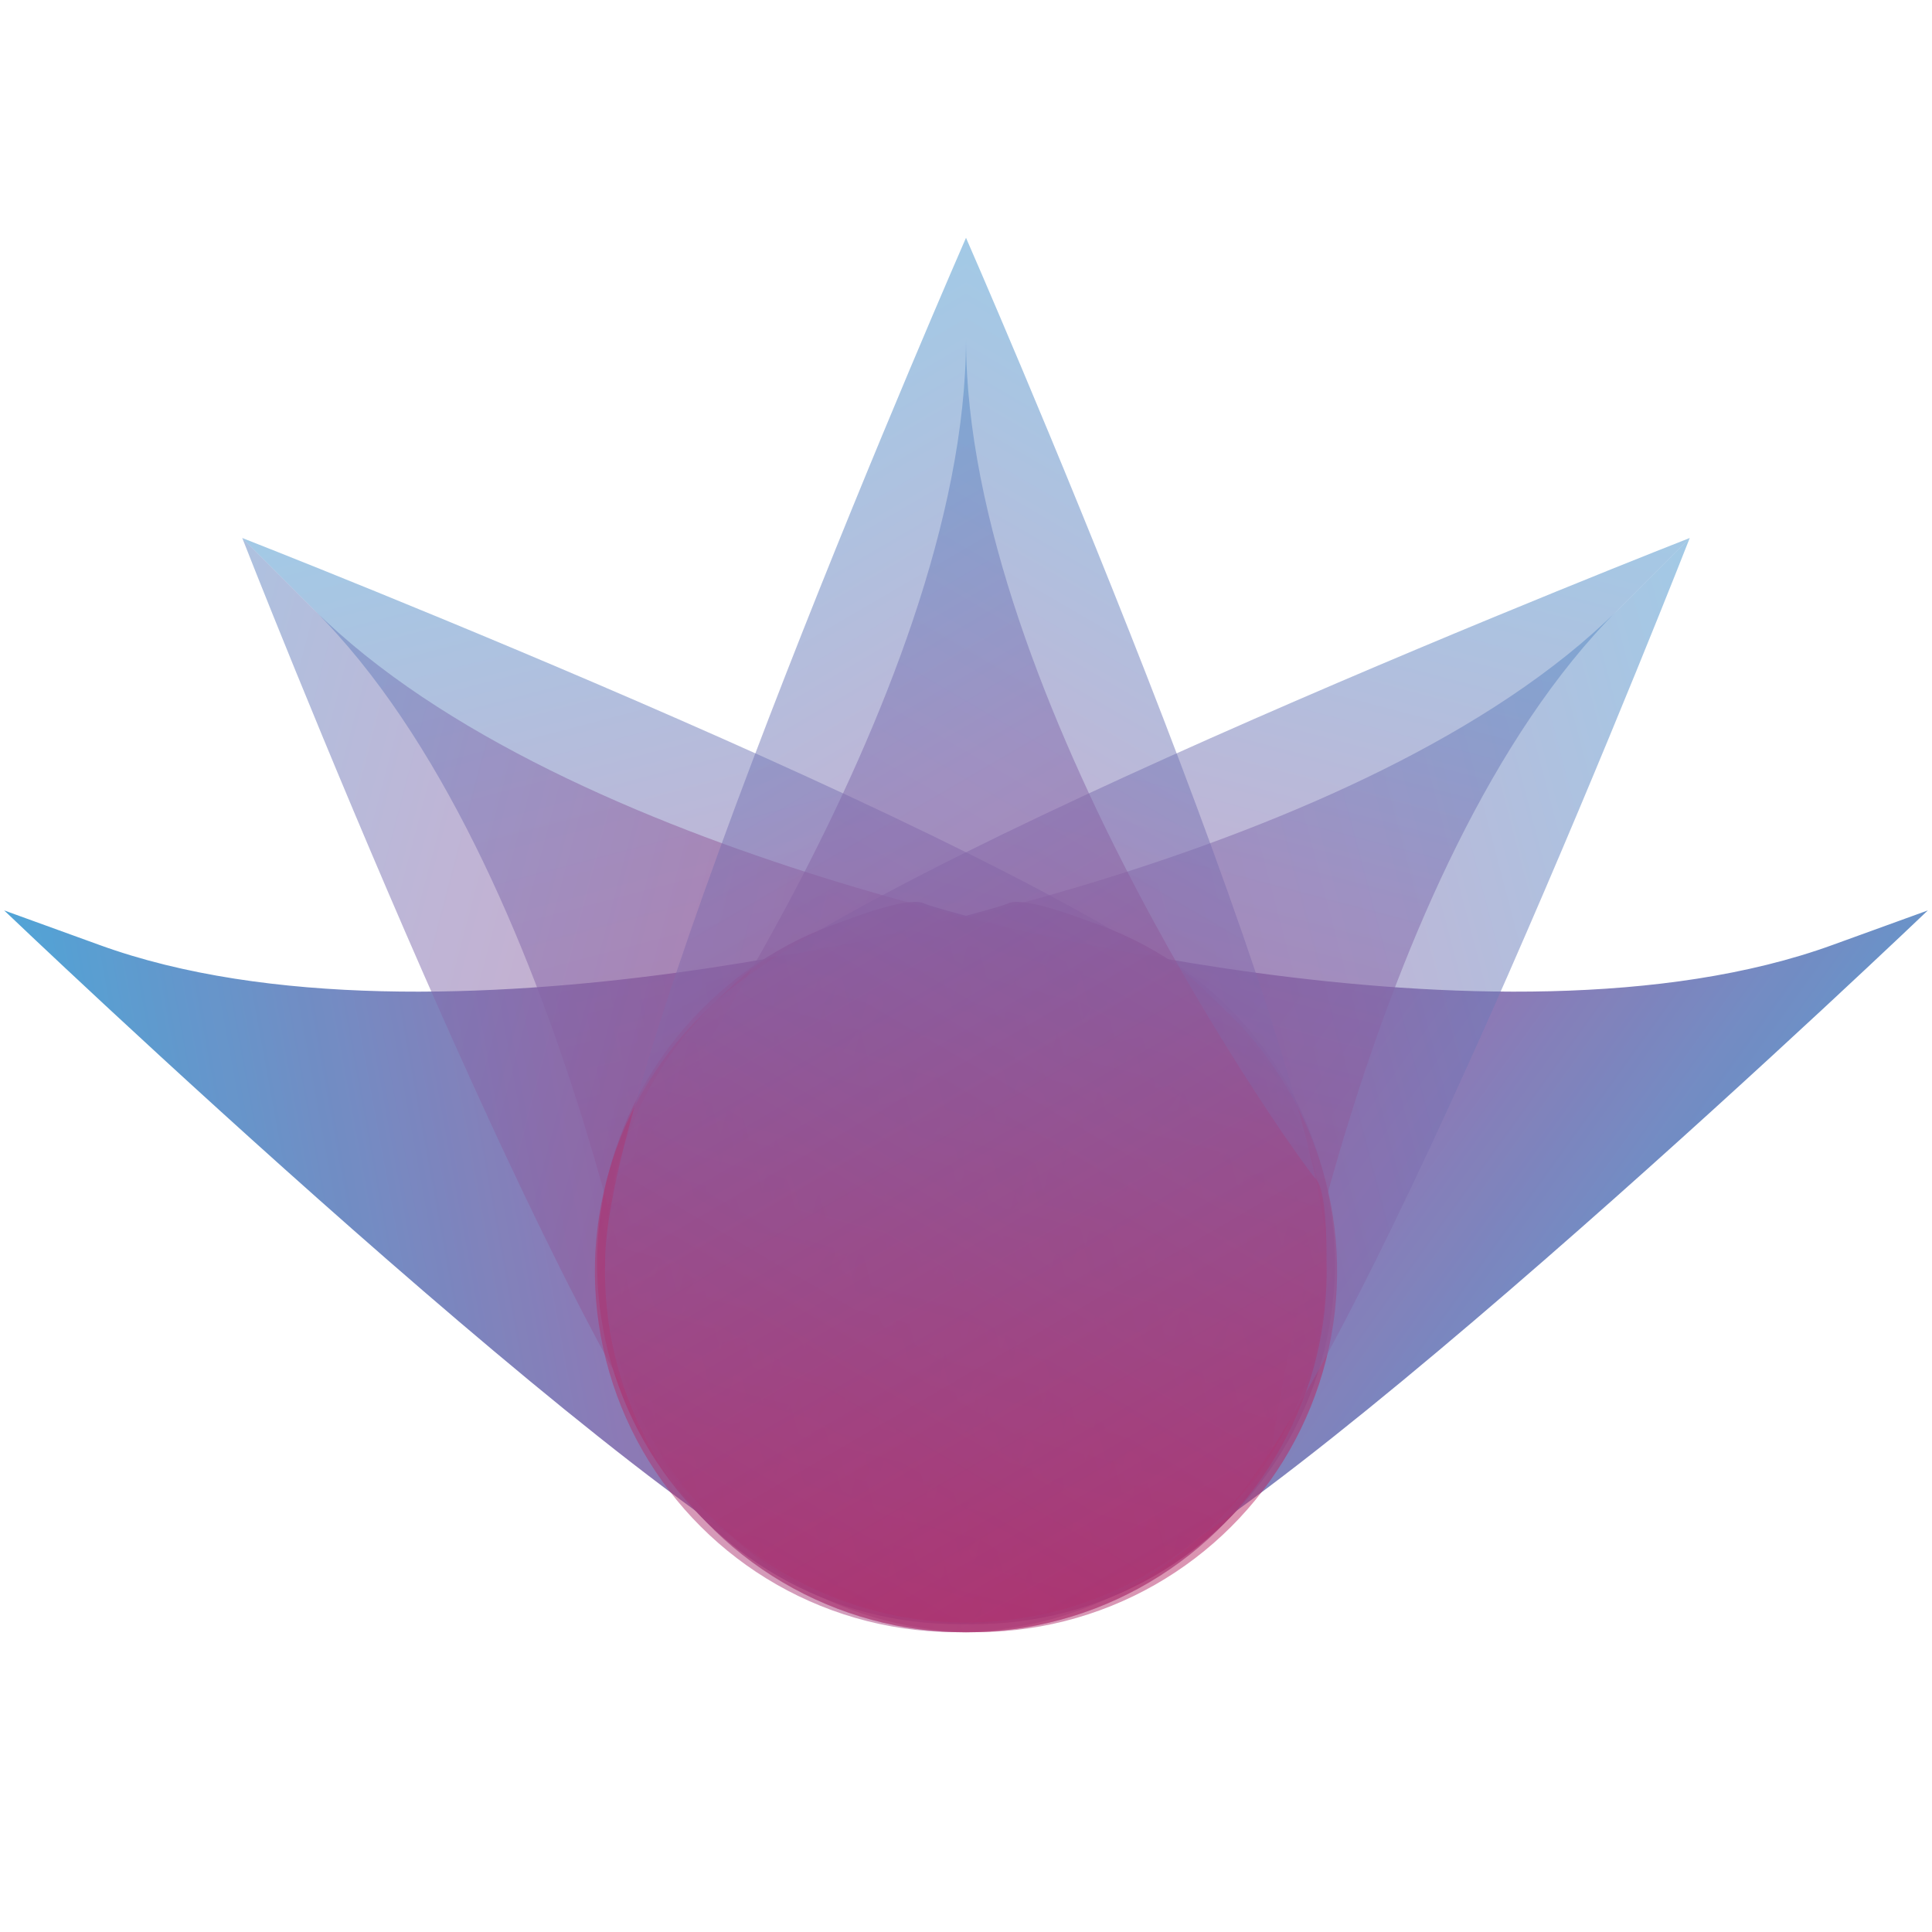
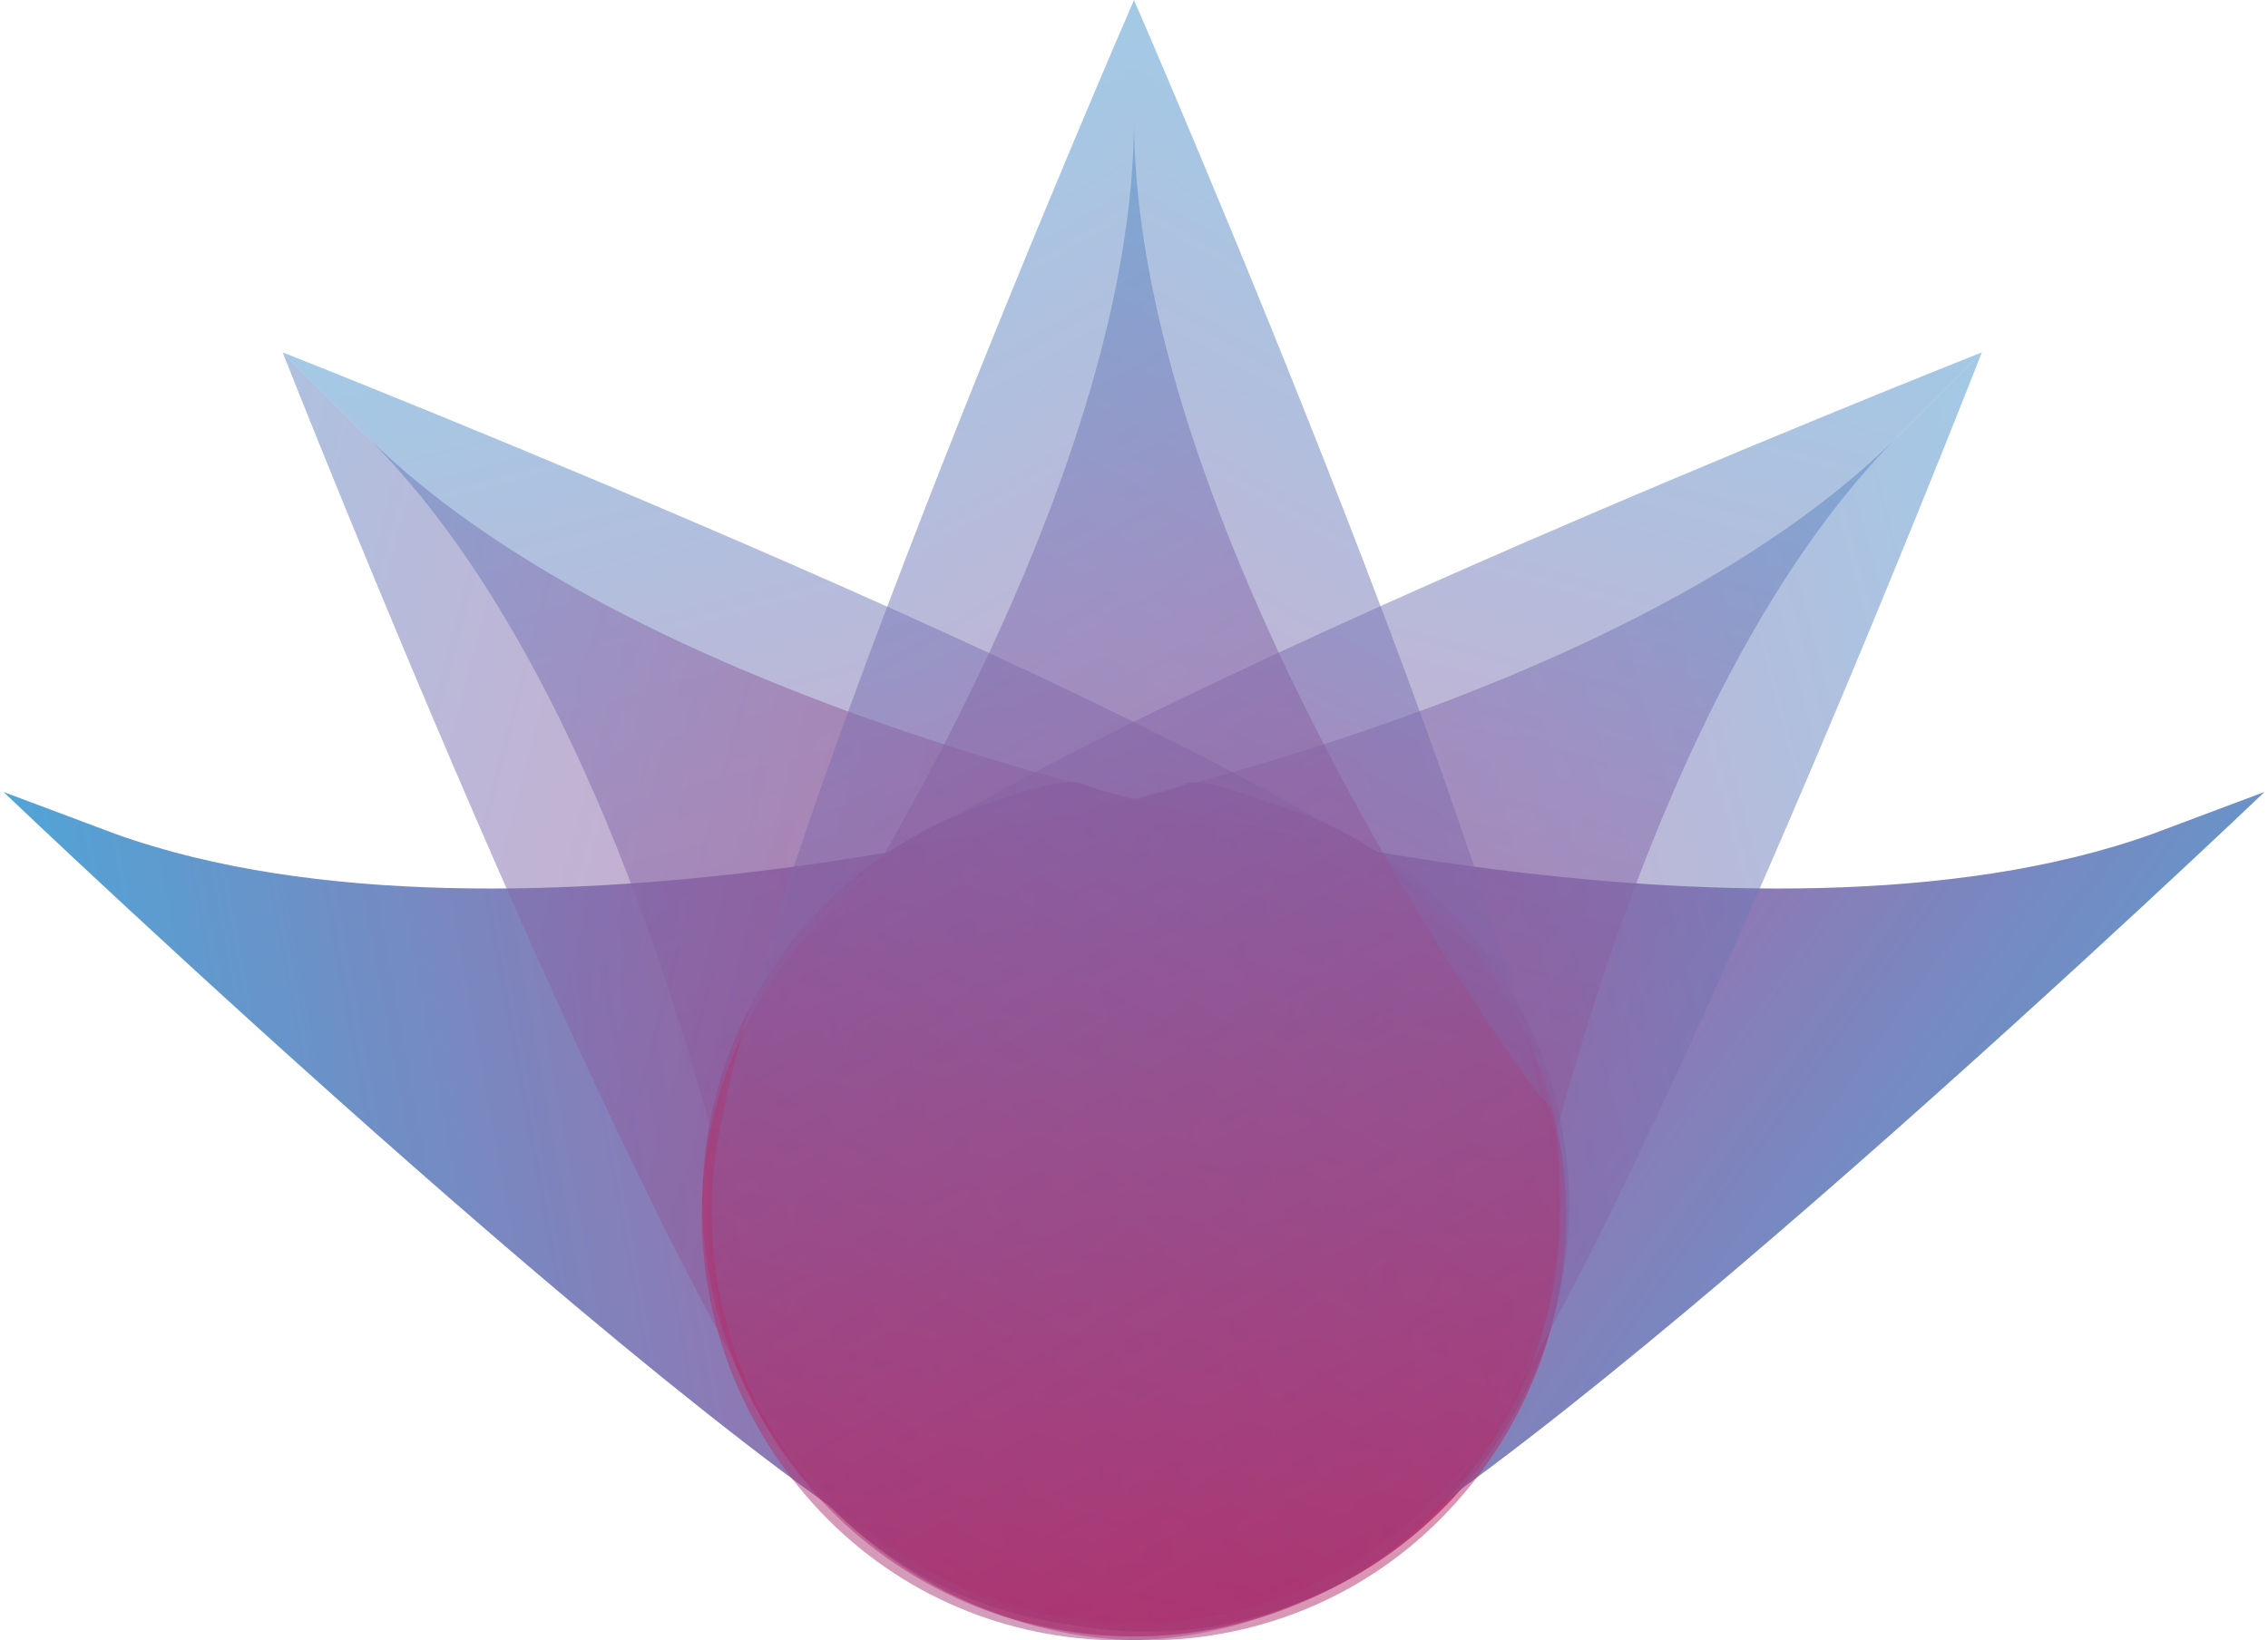
- <svg xmlns="http://www.w3.org/2000/svg" xmlns:xlink="http://www.w3.org/1999/xlink" id="Layer_1" data-name="Layer 1" viewBox="0 0 65 65">
-   <defs>
-     <style>.cls-1,.cls-2{opacity:0.9;}.cls-1{fill:url(#linear-gradient);}.cls-2{fill:url(#linear-gradient-2);}.cls-3,.cls-4,.cls-5,.cls-6,.cls-7,.cls-8{opacity:0.5;}.cls-3{fill:url(#linear-gradient-3);}.cls-4{fill:url(#linear-gradient-4);}.cls-5{fill:url(#linear-gradient-5);}.cls-6{fill:url(#linear-gradient-6);}.cls-7{fill:url(#linear-gradient-7);}.cls-8{fill:url(#linear-gradient-8);}</style>
-     <linearGradient id="linear-gradient" x1="1384.54" y1="-929.11" x2="1414.54" y2="-980.51" gradientTransform="matrix(-0.34, 0.94, 0.94, 0.34, 1399.16, -947.15)" gradientUnits="userSpaceOnUse">
-       <stop offset="0" stop-color="#bf1e58" />
-       <stop offset="0.59" stop-color="#806bad" />
-       <stop offset="1" stop-color="#24ade0" />
-     </linearGradient>
-     <linearGradient id="linear-gradient-2" x1="752.51" y1="723.77" x2="801.68" y2="690.24" gradientTransform="translate(438.95 -934.03) rotate(70)" xlink:href="#linear-gradient" />
-     <linearGradient id="linear-gradient-3" x1="134.55" y1="-672.38" x2="164.55" y2="-723.78" gradientTransform="translate(415.58 633.85) rotate(-45)" xlink:href="#linear-gradient" />
-     <linearGradient id="linear-gradient-4" x1="1674.7" y1="-684.64" x2="1704.69" y2="-736.04" gradientTransform="matrix(-0.71, 0.71, 0.71, 0.71, 1721.62, -654.85)" xlink:href="#linear-gradient" />
-     <linearGradient id="linear-gradient-5" x1="422.56" y1="621.72" x2="452.55" y2="570.32" gradientTransform="translate(152.51 -693.19) rotate(45)" xlink:href="#linear-gradient" />
-     <linearGradient id="linear-gradient-6" x1="1386.69" y1="609.46" x2="1416.69" y2="558.06" gradientTransform="matrix(-0.71, -0.71, -0.71, 0.71, 1441.21, 612.85)" xlink:href="#linear-gradient" />
-     <linearGradient id="linear-gradient-7" x1="10.54" y1="34.32" x2="40.53" y2="-17.08" gradientTransform="translate(9.21 24.81)" xlink:href="#linear-gradient" />
-     <linearGradient id="linear-gradient-8" x1="1798.71" y1="22.06" x2="1828.71" y2="-29.35" gradientTransform="matrix(-1, 0, 0, 1, 1843.97, 37.08)" xlink:href="#linear-gradient" />
-   </defs>
-   <path class="cls-1" d="M.14,30.63l3.2,1.16c11.35,4.13,30.09-1.15,30.56-1.39s2.09.35,2.75.6a12.14,12.14,0,1,1-8.3,22.81C22,51.52.14,30.63.14,30.63Z" />
-   <path class="cls-2" d="M64.86,30.63l-3.2,1.16c-11.35,4.13-30.09-1.15-30.56-1.39s-2.09.35-2.75.6a12.14,12.14,0,1,0,8.3,22.81C43,51.52,64.86,30.63,64.86,30.63Z" />
-   <path class="cls-3" d="M8.15,18.1l2.4,2.4C19.1,29,22.23,48.26,22.21,48.78s1.2,1.74,1.7,2.25A12.14,12.14,0,1,0,41.08,33.86C36.34,29.12,8.15,18.1,8.15,18.1Z" />
-   <path class="cls-4" d="M8.15,18.1l2.4,2.4C19.1,29,38.31,32.18,38.84,32.16s1.74,1.2,2.25,1.7A12.14,12.14,0,1,1,23.92,51C19.18,46.29,8.15,18.1,8.15,18.1Z" />
-   <path class="cls-5" d="M56.85,18.1l-2.4,2.4C45.9,29,26.69,32.18,26.16,32.16s-1.74,1.2-2.25,1.7A12.14,12.14,0,1,0,41.08,51C45.82,46.29,56.85,18.1,56.85,18.1Z" />
-   <path class="cls-6" d="M56.85,18.1l-2.4,2.4C45.9,29,42.77,48.26,42.79,48.78s-1.2,1.74-1.7,2.25A12.14,12.14,0,1,1,23.92,33.86C28.66,29.12,56.85,18.1,56.85,18.1Z" />
-   <path class="cls-7" d="M32.5,8v3.4c0,12.07-11.37,27.88-11.75,28.24s-.38,2.08-.38,2.79a12.14,12.14,0,1,0,24.27,0C44.64,35.74,32.5,8,32.5,8Z" />
-   <path class="cls-8" d="M32.5,8v3.4c0,12.07,11.37,27.88,11.75,28.24s.38,2.08.38,2.79a12.14,12.14,0,1,1-24.27,0C20.36,35.74,32.5,8,32.5,8Z" />
+ <svg xmlns="http://www.w3.org/2000/svg" version="1.1" id="Layer_1" x="0px" y="0px" viewBox="0 0 65 47" style="enable-background:new 0 0 65 47;" xml:space="preserve">
+   <style type="text/css">
+ 	.st0{opacity:0.9;fill:url(#SVGID_1_);enable-background:new    ;}
+ 	.st1{opacity:0.9;fill:url(#SVGID_2_);enable-background:new    ;}
+ 	.st2{opacity:0.5;fill:url(#SVGID_3_);enable-background:new    ;}
+ 	.st3{opacity:0.5;fill:url(#SVGID_4_);enable-background:new    ;}
+ 	.st4{opacity:0.5;fill:url(#SVGID_5_);enable-background:new    ;}
+ 	.st5{opacity:0.5;fill:url(#SVGID_6_);enable-background:new    ;}
+ 	.st6{opacity:0.5;fill:url(#SVGID_7_);enable-background:new    ;}
+ 	.st7{opacity:0.5;fill:url(#SVGID_8_);enable-background:new    ;}
+ </style>
+   <linearGradient id="SVGID_1_" gradientUnits="userSpaceOnUse" x1="1369.814" y1="979.808" x2="1399.814" y2="1031.208" gradientTransform="matrix(-0.34 0.94 -0.94 -0.34 1441.321 -926.692)">
+     <stop offset="0" style="stop-color:#BF1E58" />
+     <stop offset="0.59" style="stop-color:#806BAD" />
+     <stop offset="1" style="stop-color:#24ADE0" />
+   </linearGradient>
+   <path class="st0" d="M0.1,22.7l3.2,1.2c11.4,4.1,30.1-1.1,30.6-1.4s2.1,0.4,2.8,0.6c6.4,2.1,9.8,9,7.6,15.4s-9,9.8-15.4,7.6  c-0.2-0.1-0.4-0.1-0.5-0.2C22,43.6,0.1,22.7,0.1,22.7z" />
+   <linearGradient id="SVGID_2_" gradientUnits="userSpaceOnUse" x1="761.313" y1="-616.301" x2="810.483" y2="-582.771" gradientTransform="matrix(0.342 0.9397 0.9397 -0.342 334.8793 -913.4017)">
+     <stop offset="0" style="stop-color:#BF1E58" />
+     <stop offset="0.59" style="stop-color:#806BAD" />
+     <stop offset="1" style="stop-color:#24ADE0" />
+   </linearGradient>
+   <path class="st1" d="M64.9,22.7l-3.2,1.2c-11.4,4.1-30.1-1.1-30.6-1.4S29,22.8,28.4,23c-6.4,2.1-9.8,9-7.6,15.4s9,9.8,15.4,7.6  c0.2-0.1,0.4-0.1,0.5-0.2C43,43.6,64.9,22.7,64.9,22.7z" />
+   <linearGradient id="SVGID_3_" gradientUnits="userSpaceOnUse" x1="103.548" y1="717.584" x2="133.548" y2="768.984" gradientTransform="matrix(0.7071 -0.7071 -0.7071 -0.7071 469.4634 635.9361)">
+     <stop offset="0" style="stop-color:#BF1E58" />
+     <stop offset="0.59" style="stop-color:#806BAD" />
+     <stop offset="1" style="stop-color:#24ADE0" />
+   </linearGradient>
+   <path class="st2" d="M8.1,10.1l2.4,2.4c8.6,8.5,11.7,27.8,11.7,28.3c0,0.5,1.2,1.7,1.7,2.2c4.7,4.7,12.4,4.7,17.2,0s4.7-12.4,0-17.2  C36.3,21.2,8.1,10.1,8.1,10.1z" />
+   <linearGradient id="SVGID_4_" gradientUnits="userSpaceOnUse" x1="1639.921" y1="732.226" x2="1669.911" y2="783.626" gradientTransform="matrix(-0.71 0.71 -0.71 -0.71 1731.831 -608.5759)">
+     <stop offset="0" style="stop-color:#BF1E58" />
+     <stop offset="0.59" style="stop-color:#806BAD" />
+     <stop offset="1" style="stop-color:#24ADE0" />
+   </linearGradient>
+   <path class="st3" d="M8.1,10.1l2.4,2.4c8.6,8.5,27.8,11.7,28.3,11.7s1.7,1.2,2.2,1.7c4.9,4.6,5.2,12.2,0.7,17.2s-12.2,5.2-17.2,0.7  c-0.2-0.2-0.5-0.4-0.7-0.7C19.2,38.3,8.1,10.1,8.1,10.1z" />
+   <linearGradient id="SVGID_5_" gradientUnits="userSpaceOnUse" x1="435.5" y1="-532.735" x2="465.49" y2="-481.335" gradientTransform="matrix(0.7071 0.7071 0.7071 -0.7071 80.4672 -647.2632)">
+     <stop offset="0" style="stop-color:#BF1E58" />
+     <stop offset="0.59" style="stop-color:#806BAD" />
+     <stop offset="1" style="stop-color:#24ADE0" />
+   </linearGradient>
+   <path class="st4" d="M56.8,10.1l-2.4,2.4C45.9,21,26.7,24.2,26.2,24.2s-1.7,1.2-2.2,1.7c-4.9,4.6-5.2,12.2-0.7,17.2  s12.2,5.2,17.2,0.7c0.2-0.2,0.5-0.4,0.7-0.7C45.8,38.3,56.8,10.1,56.8,10.1z" />
+   <linearGradient id="SVGID_6_" gradientUnits="userSpaceOnUse" x1="1306.726" y1="-517.322" x2="1336.726" y2="-465.922" gradientTransform="matrix(-0.71 -0.71 0.71 -0.71 1324.979 615.104)">
+     <stop offset="0" style="stop-color:#BF1E58" />
+     <stop offset="0.59" style="stop-color:#806BAD" />
+     <stop offset="1" style="stop-color:#24ADE0" />
+   </linearGradient>
+   <path class="st5" d="M56.8,10.1l-2.4,2.4C45.9,21,42.8,40.3,42.8,40.8c0,0.5-1.2,1.7-1.7,2.2c-4.7,4.7-12.4,4.7-17.2,0  s-4.7-12.4,0-17.2l0,0C28.7,21.2,56.8,10.1,56.8,10.1z" />
+   <linearGradient id="SVGID_7_" gradientUnits="userSpaceOnUse" x1="10.611" y1="23.682" x2="40.601" y2="75.082" gradientTransform="matrix(1 0 0 -1 9.21 74.8966)">
+     <stop offset="0" style="stop-color:#BF1E58" />
+     <stop offset="0.59" style="stop-color:#806BAD" />
+     <stop offset="1" style="stop-color:#24ADE0" />
+   </linearGradient>
+   <path class="st6" d="M32.5,0v3.4c0,12.1-11.4,27.9-11.8,28.2c-0.4,0.4-0.4,2.1-0.4,2.8c-0.2,6.7,5.1,12.3,11.8,12.5  c6.7,0.2,12.3-5.1,12.5-11.8c0-0.2,0-0.5,0-0.7C44.6,27.8,32.5,0,32.5,0z" />
+   <linearGradient id="SVGID_8_" gradientUnits="userSpaceOnUse" x1="1736.782" y1="35.941" x2="1766.782" y2="87.351" gradientTransform="matrix(-1 0 0 -1 1781.97 87.1666)">
+     <stop offset="0" style="stop-color:#BF1E58" />
+     <stop offset="0.59" style="stop-color:#806BAD" />
+     <stop offset="1" style="stop-color:#24ADE0" />
+   </linearGradient>
+   <path class="st7" d="M32.5,0v3.4c0,12.1,11.4,27.9,11.8,28.2c0.4,0.4,0.4,2.1,0.4,2.8c0.2,6.7-5.1,12.3-11.8,12.5  s-12.3-5.1-12.5-11.8c0-0.2,0-0.5,0-0.7C20.4,27.8,32.5,0,32.5,0z" />
</svg>
